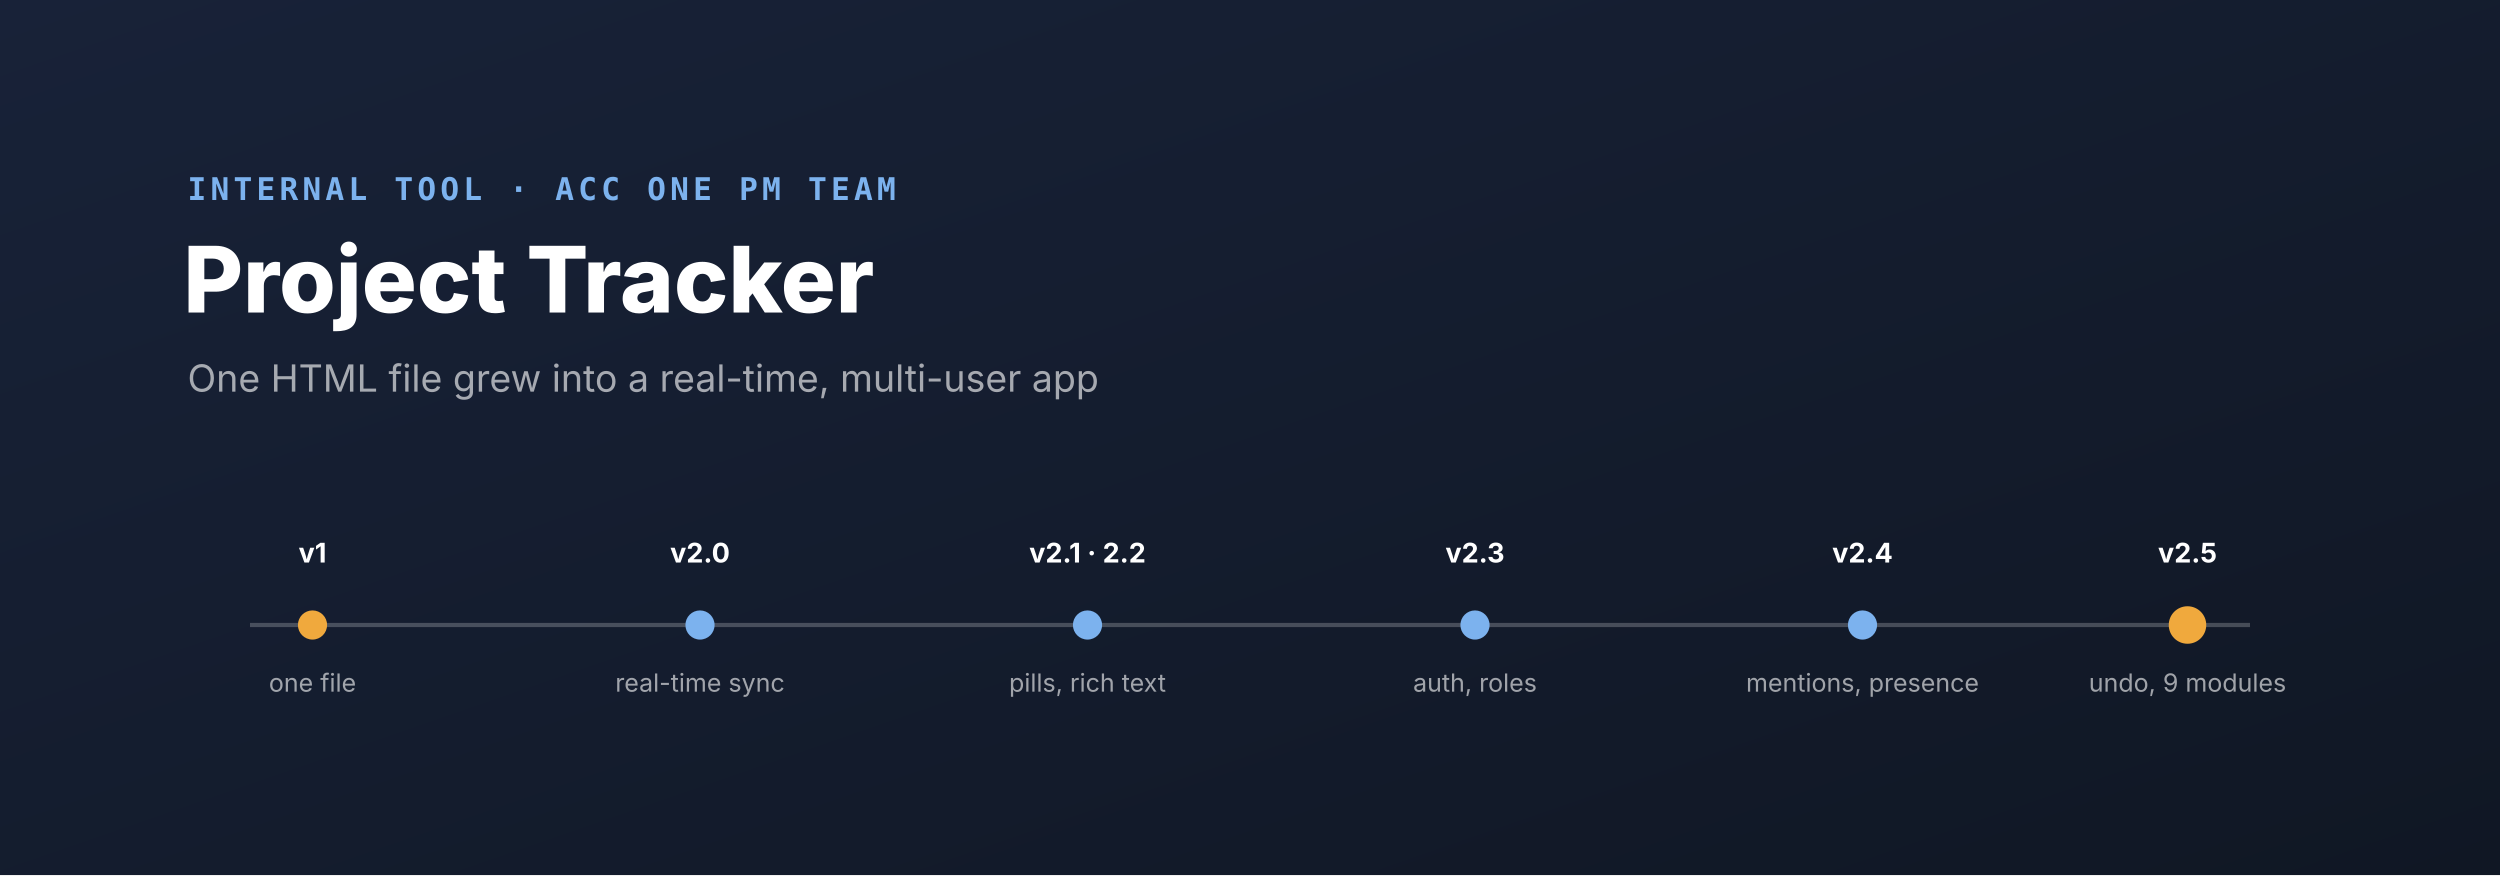
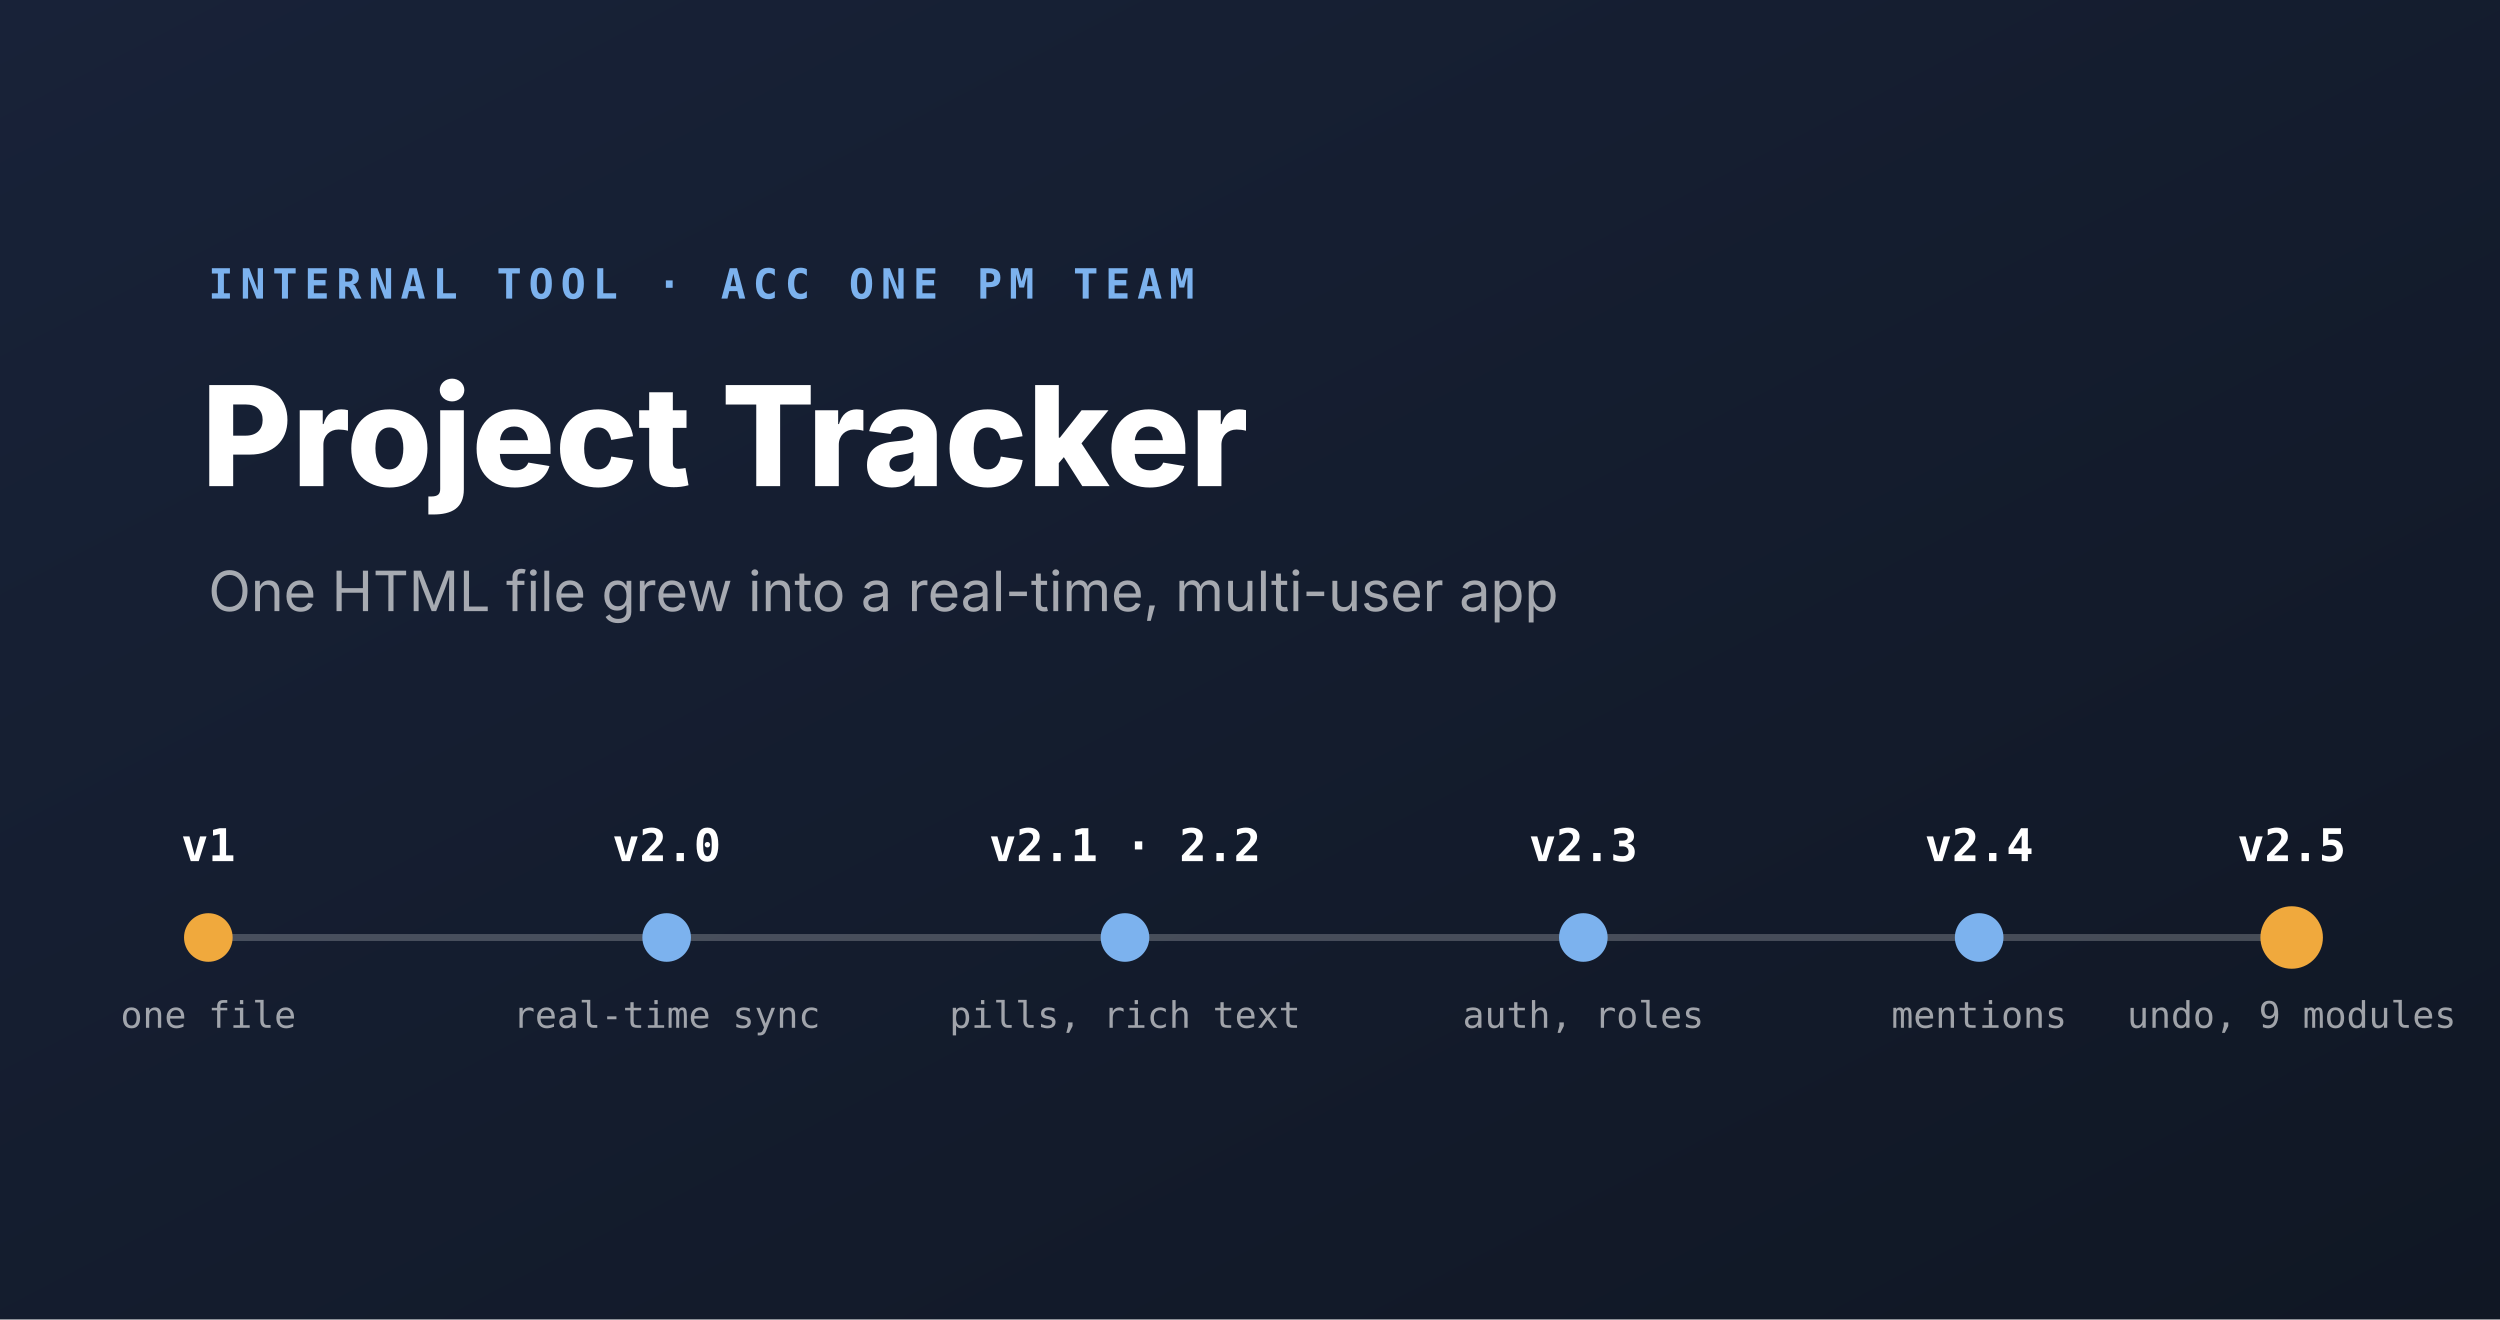
- <svg xmlns="http://www.w3.org/2000/svg" viewBox="0 0 1200 420" role="img" aria-label="Project Tracker evolution from a single-file v1 to a real-time multi-user v2.5">
+ <svg xmlns="http://www.w3.org/2000/svg" viewBox="0 0 720 380" role="img" aria-label="Project Tracker evolution: v1 single HTML file to v2.5 real-time multi-user app">
  <defs>
    <style>
      text{font-family:'Manrope',system-ui,-apple-system,Segoe UI,sans-serif;}
      .mono{font-family:'JetBrains Mono',ui-monospace,SFMono-Regular,monospace;}
    </style>
-     <linearGradient id="cov" x1="0" y1="0" x2="1" y2="1">
+     <linearGradient id="bg" x1="0" y1="0" x2="1" y2="1">
      <stop offset="0" stop-color="#182238" />
      <stop offset="1" stop-color="#101724" />
    </linearGradient>
  </defs>
-   <rect width="1200" height="420" fill="url(#cov)" />
-   <text class="mono" x="90" y="96" font-size="15" letter-spacing="2" fill="#7cb2ee" font-weight="600">INTERNAL TOOL · ACC ONE PM TEAM</text>
-   <text x="88" y="150" font-size="44" font-weight="800" fill="#ffffff">Project Tracker</text>
-   <text x="90" y="188" font-size="18" fill="rgba(255,255,255,0.62)">One HTML file grew into a real-time, multi-user app</text>
-   <line x1="120" y1="300" x2="1080" y2="300" stroke="rgba(255,255,255,0.22)" stroke-width="2" />
-   <g class="mono" font-size="13" fill="rgba(255,255,255,0.85)">
-     <circle cx="150" cy="300" r="7" fill="#f0a93d" />
-     <text x="150" y="270" text-anchor="middle" font-weight="700" fill="#ffffff">v1</text>
-     <text x="150" y="332" text-anchor="middle" font-size="12" fill="rgba(255,255,255,0.6)">one file</text>
-     <circle cx="336" cy="300" r="7" fill="#7cb2ee" />
-     <text x="336" y="270" text-anchor="middle" font-weight="700" fill="#ffffff">v2.0</text>
-     <text x="336" y="332" text-anchor="middle" font-size="12" fill="rgba(255,255,255,0.6)">real-time sync</text>
-     <circle cx="522" cy="300" r="7" fill="#7cb2ee" />
-     <text x="522" y="270" text-anchor="middle" font-weight="700" fill="#ffffff">v2.1 · 2.2</text>
-     <text x="522" y="332" text-anchor="middle" font-size="12" fill="rgba(255,255,255,0.6)">pills, rich text</text>
-     <circle cx="708" cy="300" r="7" fill="#7cb2ee" />
-     <text x="708" y="270" text-anchor="middle" font-weight="700" fill="#ffffff">v2.3</text>
-     <text x="708" y="332" text-anchor="middle" font-size="12" fill="rgba(255,255,255,0.6)">auth, roles</text>
-     <circle cx="894" cy="300" r="7" fill="#7cb2ee" />
-     <text x="894" y="270" text-anchor="middle" font-weight="700" fill="#ffffff">v2.4</text>
-     <text x="894" y="332" text-anchor="middle" font-size="12" fill="rgba(255,255,255,0.6)">mentions, presence</text>
-     <circle cx="1050" cy="300" r="9" fill="#f0a93d" />
-     <text x="1050" y="270" text-anchor="middle" font-weight="700" fill="#ffffff">v2.5</text>
-     <text x="1050" y="332" text-anchor="middle" font-size="12" fill="rgba(255,255,255,0.6)">undo, 9 modules</text>
-   </g>
+   <rect width="720" height="380" fill="url(#bg)" />
+   <text class="mono" x="60" y="86" font-size="12" letter-spacing="2" fill="#7cb2ee" font-weight="600">INTERNAL TOOL · ACC ONE PM TEAM</text>
+   <text x="58" y="140" font-size="40" font-weight="800" fill="#ffffff">Project Tracker</text>
+   <text x="60" y="176" font-size="16" fill="rgba(255,255,255,0.62)">One HTML file grew into a real-time, multi-user app</text>
+   <line x1="60" y1="270" x2="660" y2="270" stroke="rgba(255,255,255,0.22)" stroke-width="2" />
+   <circle cx="60" cy="270" r="7" fill="#f0a93d" />
+   <text class="mono" x="60" y="248" text-anchor="middle" font-size="13" font-weight="700" fill="#ffffff">v1</text>
+   <text class="mono" x="60" y="296" text-anchor="middle" font-size="10.5" fill="rgba(255,255,255,0.6)">one file</text>
+   <circle cx="192" cy="270" r="7" fill="#7cb2ee" />
+   <text class="mono" x="192" y="248" text-anchor="middle" font-size="13" font-weight="700" fill="#ffffff">v2.0</text>
+   <text class="mono" x="192" y="296" text-anchor="middle" font-size="10.5" fill="rgba(255,255,255,0.6)">real-time sync</text>
+   <circle cx="324" cy="270" r="7" fill="#7cb2ee" />
+   <text class="mono" x="324" y="248" text-anchor="middle" font-size="13" font-weight="700" fill="#ffffff">v2.1 · 2.2</text>
+   <text class="mono" x="324" y="296" text-anchor="middle" font-size="10.5" fill="rgba(255,255,255,0.6)">pills, rich text</text>
+   <circle cx="456" cy="270" r="7" fill="#7cb2ee" />
+   <text class="mono" x="456" y="248" text-anchor="middle" font-size="13" font-weight="700" fill="#ffffff">v2.3</text>
+   <text class="mono" x="456" y="296" text-anchor="middle" font-size="10.5" fill="rgba(255,255,255,0.6)">auth, roles</text>
+   <circle cx="570" cy="270" r="7" fill="#7cb2ee" />
+   <text class="mono" x="570" y="248" text-anchor="middle" font-size="13" font-weight="700" fill="#ffffff">v2.4</text>
+   <text class="mono" x="570" y="296" text-anchor="middle" font-size="10.5" fill="rgba(255,255,255,0.6)">mentions</text>
+   <circle cx="660" cy="270" r="9" fill="#f0a93d" />
+   <text class="mono" x="660" y="248" text-anchor="middle" font-size="13" font-weight="700" fill="#ffffff">v2.5</text>
+   <text class="mono" x="660" y="296" text-anchor="middle" font-size="10.5" fill="rgba(255,255,255,0.6)">undo, 9 modules</text>
</svg>
